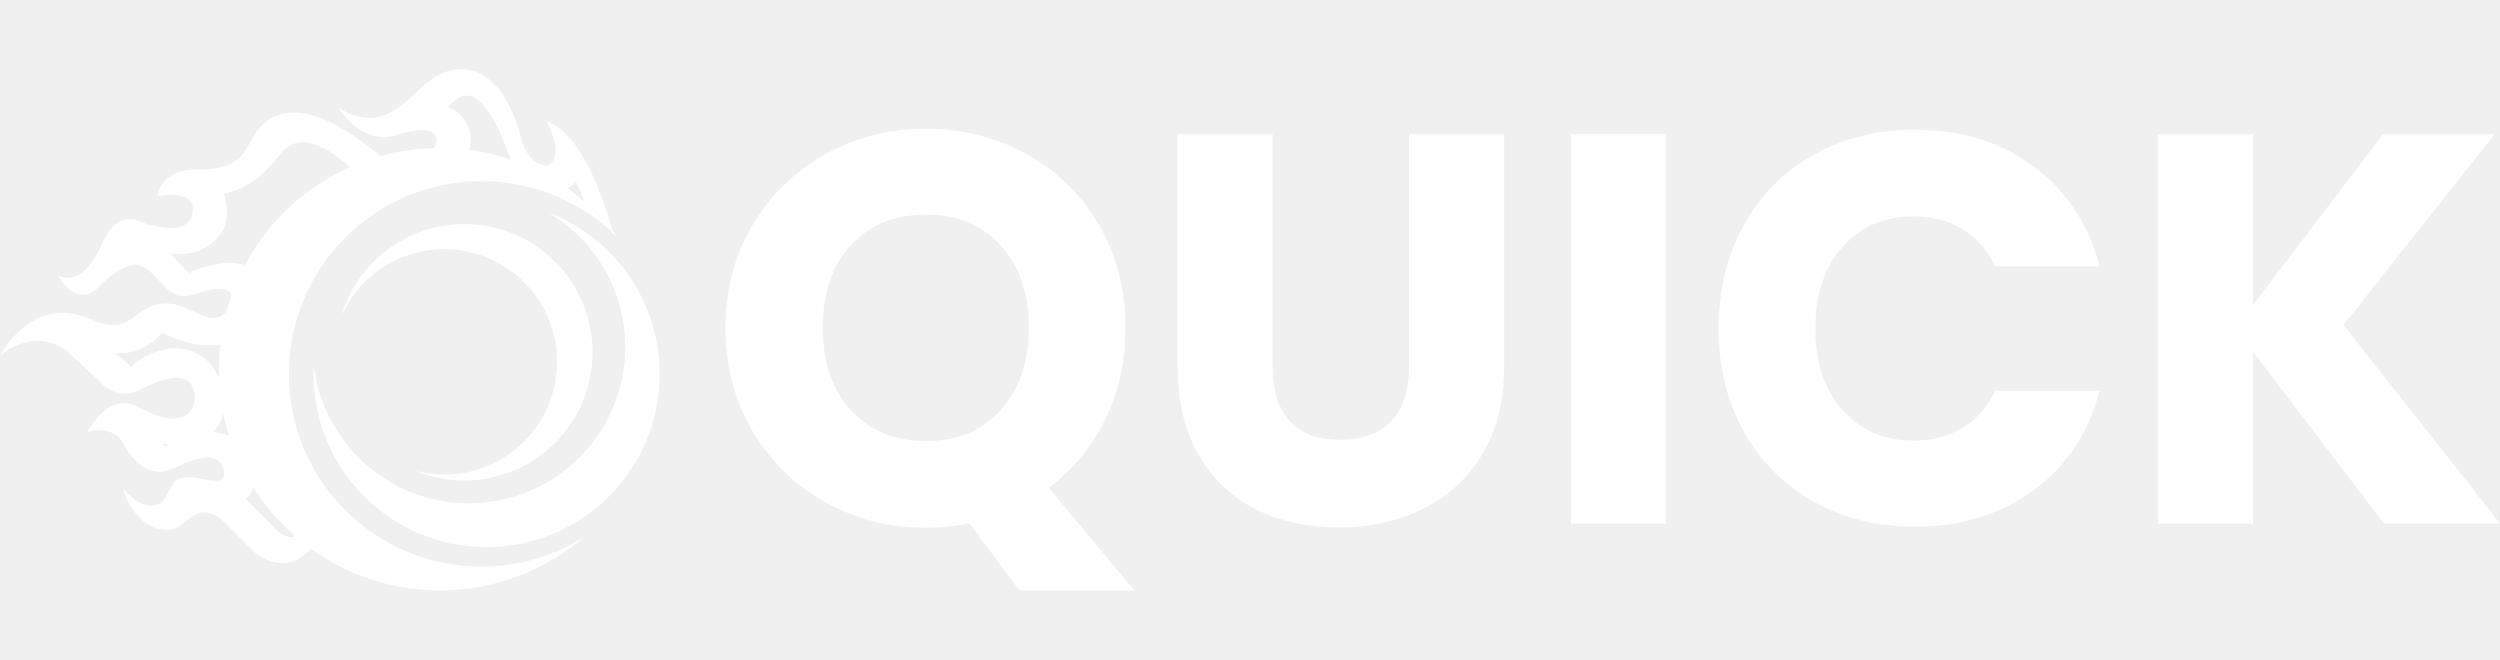
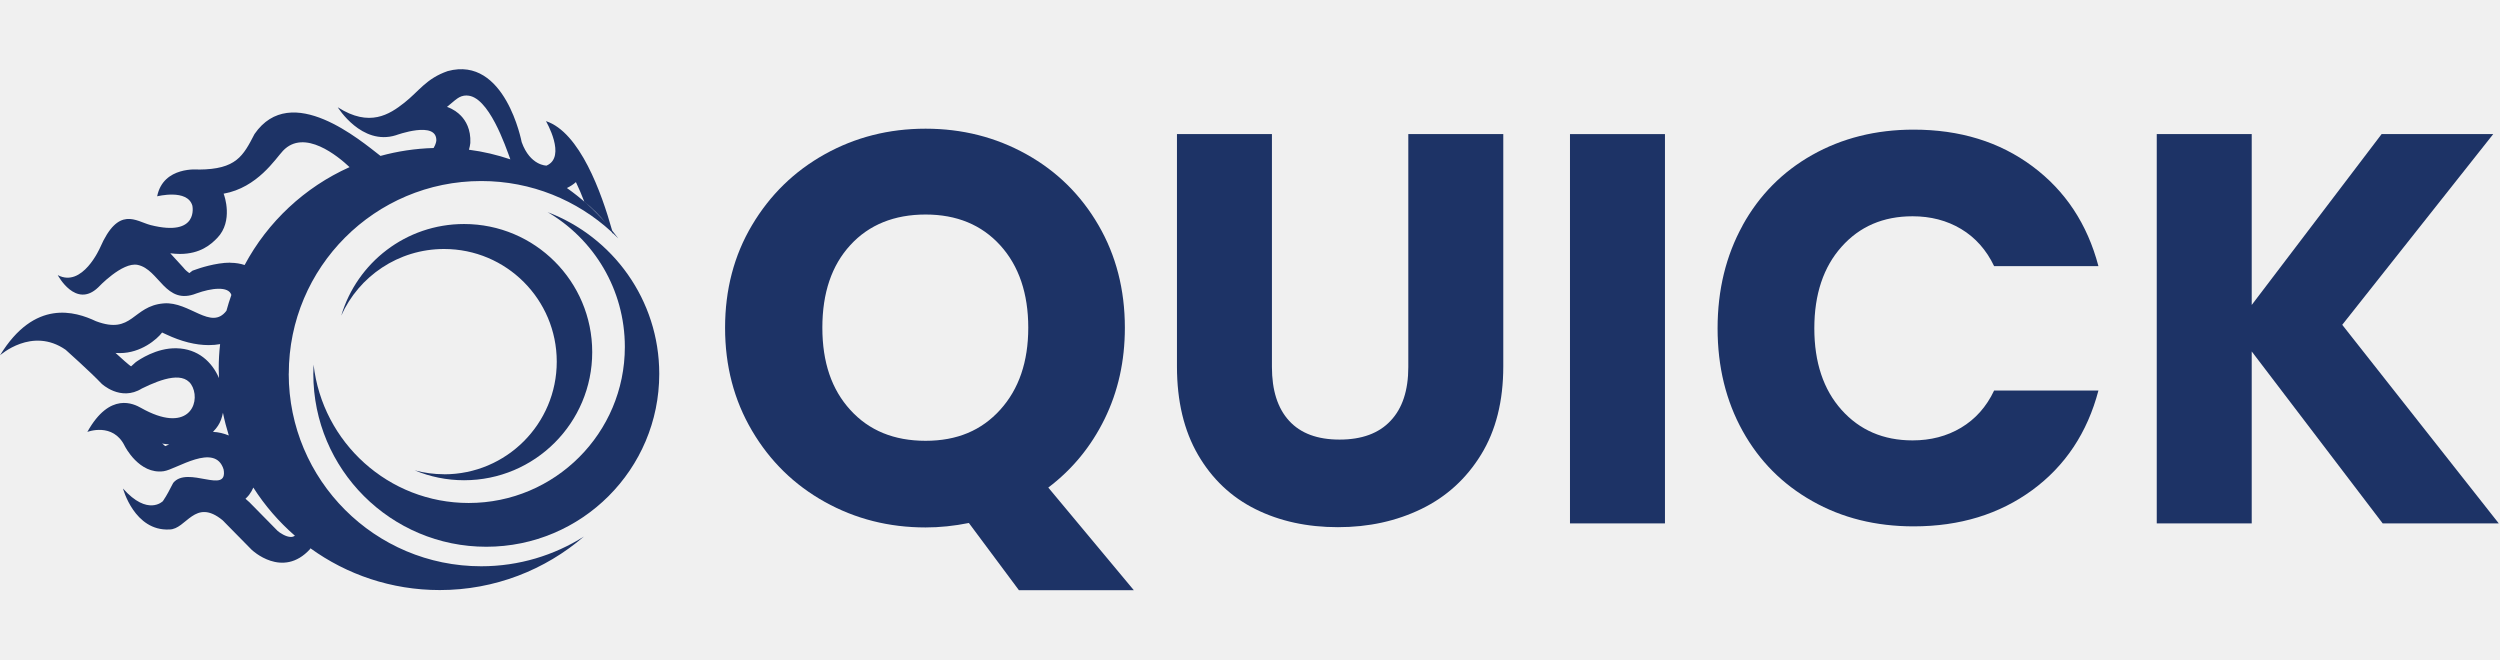
- <svg xmlns="http://www.w3.org/2000/svg" width="379" height="100" viewBox="0 0 379 100" fill="none">
-   <g clip-path="url(#clip0_670_2790)">
-     <path d="M154.537 89.499L146.964 79.329C144.727 79.78 142.531 80.006 140.397 80.006C134.836 80.006 129.746 78.714 125.108 76.131C120.47 73.547 116.797 69.959 114.067 65.325C111.338 60.691 109.983 55.504 109.983 49.722C109.983 43.94 111.338 38.752 114.067 34.16C116.797 29.567 120.47 25.979 125.108 23.395C129.746 20.812 134.836 19.52 140.397 19.52C145.958 19.52 151.048 20.812 155.686 23.395C160.324 25.979 163.956 29.567 166.624 34.16C169.292 38.752 170.626 43.94 170.626 49.722C170.626 54.766 169.6 59.379 167.548 63.562C165.495 67.745 162.643 71.21 159.01 73.957L171.98 89.519H154.557L154.537 89.499ZM128.987 62.188C131.819 65.305 135.615 66.863 140.397 66.863C145.179 66.863 148.893 65.284 151.725 62.147C154.557 59.01 155.973 54.868 155.973 49.701C155.973 44.535 154.557 40.331 151.725 37.215C148.893 34.098 145.117 32.54 140.397 32.54C135.677 32.54 131.819 34.078 128.987 37.174C126.155 40.249 124.739 44.432 124.739 49.701C124.739 54.971 126.155 59.092 128.987 62.188Z" fill="white" />
-     <path d="M192.933 20.34V55.668C192.933 59.195 193.795 61.922 195.539 63.829C197.284 65.735 199.829 66.679 203.194 66.679C206.56 66.679 209.146 65.735 210.931 63.829C212.737 61.922 213.619 59.195 213.619 55.668V20.34H228.026V55.586C228.026 60.856 226.897 65.325 224.66 68.954C222.423 72.604 219.407 75.352 215.61 77.197C211.813 79.042 207.606 79.965 202.948 79.965C198.289 79.965 194.123 79.063 190.45 77.238C186.777 75.413 183.862 72.666 181.728 68.996C179.594 65.325 178.527 60.856 178.527 55.586V20.34H192.933Z" fill="white" />
-     <path d="M252.55 20.34V79.391H238.143V20.34H252.55Z" fill="white" />
-     <path d="M264.329 34.18C266.853 29.608 270.383 26.04 274.898 23.498C279.413 20.955 284.543 19.664 290.269 19.664C297.287 19.664 303.3 21.509 308.287 25.22C313.274 28.931 316.619 33.975 318.302 40.372H302.48C301.31 37.912 299.627 36.026 297.472 34.734C295.317 33.442 292.855 32.806 290.105 32.806C285.672 32.806 282.081 34.344 279.331 37.44C276.581 40.516 275.206 44.657 275.206 49.804C275.206 54.95 276.581 59.092 279.331 62.168C282.081 65.243 285.672 66.802 290.105 66.802C292.855 66.802 295.317 66.166 297.472 64.874C299.627 63.582 301.31 61.717 302.48 59.236H318.302C316.619 65.633 313.274 70.656 308.287 74.326C303.28 77.996 297.287 79.842 290.269 79.842C284.543 79.842 279.413 78.571 274.898 76.008C270.383 73.465 266.853 69.918 264.329 65.366C261.805 60.814 260.533 55.627 260.533 49.804C260.533 43.981 261.805 38.773 264.329 34.201V34.18Z" fill="white" />
-     <path d="M361.419 79.391L341.553 53.31V79.391H327.147V20.34H341.553V46.257L361.255 20.34H378.185L355.283 49.271L379.027 79.391H361.419Z" fill="white" />
+ <svg xmlns="http://www.w3.org/2000/svg" width="675" height="178" viewBox="0 0 675 178" fill="none">
+   <g clip-path="url(#clip0_670_2772)">
+     <path d="M275.075 159.308L261.596 141.206C257.614 142.009 253.706 142.41 249.907 142.41C240.007 142.41 230.948 140.111 222.692 135.512C214.437 130.914 207.898 124.527 203.04 116.279C198.181 108.031 195.771 98.797 195.771 88.505C195.771 78.213 198.181 68.979 203.04 60.804C207.898 52.629 214.437 46.242 222.692 41.643C230.948 37.045 240.007 34.746 249.907 34.746C259.806 34.746 268.865 37.045 277.121 41.643C285.376 46.242 291.842 52.629 296.591 60.804C301.34 68.979 303.714 78.213 303.714 88.505C303.714 97.483 301.888 105.695 298.235 113.14C294.582 120.585 289.504 126.753 283.039 131.644L306.125 159.345H275.112L275.075 159.308ZM229.596 110.695C234.638 116.242 241.395 119.016 249.907 119.016C258.418 119.016 265.03 116.206 270.071 110.622C275.112 105.038 277.632 97.666 277.632 88.469C277.632 79.271 275.112 71.79 270.071 66.242C265.03 60.695 258.308 57.921 249.907 57.921C241.505 57.921 234.638 60.658 229.596 66.169C224.555 71.644 222.035 79.089 222.035 88.469C222.035 97.848 224.555 105.184 229.596 110.695Z" fill="#1D3366" />
+     <path d="M343.421 36.206V99.089C343.421 105.366 344.956 110.221 348.06 113.615C351.165 117.009 355.695 118.688 361.686 118.688C367.677 118.688 372.279 117.009 375.457 113.615C378.672 110.221 380.243 105.366 380.243 99.089V36.206H405.886V98.943C405.886 108.323 403.877 116.279 399.895 122.739C395.914 129.235 390.544 134.126 383.786 137.41C377.028 140.695 369.54 142.337 361.248 142.337C352.955 142.337 345.54 140.732 339.001 137.483C332.463 134.235 327.275 129.345 323.476 122.812C319.677 116.279 317.778 108.323 317.778 98.943V36.206H343.421Z" fill="#1D3366" />
+     <path d="M449.538 36.206V141.316H423.895V36.206H449.538Z" fill="#1D3366" />
+     <path d="M470.506 60.84C474.999 52.702 481.282 46.351 489.318 41.826C497.355 37.3 506.487 35.001 516.679 35.001C529.172 35.001 539.875 38.286 548.751 44.892C557.628 51.497 563.582 60.475 566.578 71.862H538.414C536.331 67.483 533.336 64.125 529.501 61.826C525.665 59.527 521.281 58.395 516.387 58.395C508.496 58.395 502.104 61.133 497.209 66.644C492.314 72.118 489.866 79.49 489.866 88.651C489.866 97.811 492.314 105.184 497.209 110.658C502.104 116.133 508.496 118.906 516.387 118.906C521.281 118.906 525.665 117.775 529.501 115.476C533.336 113.177 536.331 109.855 538.414 105.439H566.578C563.582 116.826 557.628 125.768 548.751 132.301C539.838 138.834 529.172 142.118 516.679 142.118C506.487 142.118 497.355 139.855 489.318 135.293C481.282 130.768 474.999 124.454 470.506 116.352C466.013 108.249 463.748 99.016 463.748 88.651C463.748 78.286 466.013 69.016 470.506 60.877V60.84Z" fill="#1D3366" />
+     <path d="M643.325 141.316L607.965 94.892V141.316H582.322V36.206H607.965V82.337L643.033 36.206H673.17L632.403 87.702L674.667 141.316H643.325Z" fill="#1D3366" />
  </g>
-   <path d="M83.052 32.17C90.071 36.279 94.781 43.889 94.781 52.618C94.781 65.696 84.172 76.295 71.093 76.295C58.924 76.295 48.905 67.116 47.565 55.307C47.545 55.767 47.525 56.237 47.525 56.707C47.525 71.196 59.274 82.935 73.763 82.935C88.251 82.935 100 71.186 100 56.707C100 45.488 92.951 35.919 83.042 32.17H83.052Z" fill="white" />
-   <path d="M67.363 71.936C65.823 71.936 64.324 71.726 62.904 71.346C65.204 72.306 67.743 72.846 70.393 72.846C81.132 72.846 89.831 64.147 89.831 53.408C89.831 42.679 81.132 33.98 70.393 33.98C61.584 33.98 54.155 39.839 51.765 47.868C54.435 41.919 60.414 37.769 67.363 37.769C76.802 37.769 84.452 45.418 84.452 54.857C84.452 64.296 76.802 71.946 67.363 71.946V71.936Z" fill="white" />
-   <path d="M43.806 56.657C43.806 40.539 56.874 27.46 73.003 27.46C80.612 27.46 87.541 30.38 92.741 35.149C92.821 35.249 92.911 35.359 92.991 35.469C92.991 35.439 92.971 35.399 92.961 35.369C93.241 35.629 93.511 35.889 93.781 36.159C93.481 35.749 93.161 35.349 92.851 34.959C91.251 29.24 87.951 20.061 82.812 18.371C82.812 18.371 85.981 23.791 82.902 25.12C82.902 25.12 80.422 25.15 79.132 21.561C79.132 21.561 76.642 8.412 67.913 10.782C64.644 11.912 63.564 13.832 61.324 15.591C59.084 17.351 56.054 19.361 51.235 16.271C51.235 16.271 54.855 22.151 60.064 20.511C60.064 20.511 66.323 18.211 66.183 21.361C66.183 21.361 66.133 21.851 65.773 22.451C62.994 22.531 60.294 22.941 57.714 23.651C54.764 21.381 44.166 12.272 38.606 20.331C36.876 23.671 35.836 25.68 30.167 25.72C30.167 25.72 24.758 25.14 23.838 29.78C23.838 29.78 28.427 28.61 29.177 31.19C29.177 31.19 30.257 36.009 22.838 34.139C20.598 33.55 17.978 31.15 15.178 37.569C15.178 37.569 12.509 43.709 8.759 41.729C8.759 41.729 11.479 46.878 14.899 43.589C14.899 43.589 18.538 39.699 20.878 40.179C24.168 40.849 25.078 46.398 29.797 44.508C32.067 43.689 34.666 43.369 35.096 44.738C34.816 45.528 34.566 46.328 34.347 47.138C32.027 50.198 28.747 45.698 24.837 46.018C20.058 46.408 20.138 50.828 14.549 48.718C11.389 47.228 5.249 45.328 0 53.898C0 53.898 4.86 49.508 9.959 53.058C9.959 53.058 13.789 56.477 15.409 58.197C15.409 58.197 18.288 60.947 21.528 58.927C24.598 57.417 28.097 56.197 29.227 58.727C30.397 61.347 28.407 65.836 21.378 61.867C20.328 61.277 16.668 59.367 13.249 65.516C13.249 65.516 17.148 64.007 18.928 67.666C18.928 67.666 21.098 72.006 24.828 71.476C26.687 71.236 32.637 67.046 33.917 71.206C34.627 75.125 28.457 70.566 26.267 73.256C25.667 74.385 25.407 74.985 24.707 76.015C24.707 76.015 22.438 78.355 18.658 74.106C18.658 74.106 20.378 80.585 25.687 80.315C28.277 80.315 29.537 75.445 33.767 78.915L38.176 83.395C38.176 83.395 42.846 87.874 47.035 83.285C47.035 83.285 47.055 83.235 47.085 83.165C52.605 87.154 59.374 89.504 66.703 89.504C75.062 89.504 82.702 86.434 88.571 81.385C84.062 84.234 78.722 85.894 72.993 85.894C56.864 85.894 43.796 72.826 43.796 56.697L43.806 56.657ZM87.361 27.63C87.811 28.56 88.231 29.56 88.621 30.57C89.941 31.66 91.011 32.73 91.781 33.7C90.061 31.76 88.121 30.02 85.991 28.52C86.491 28.28 86.961 27.98 87.361 27.62V27.63ZM70.793 14.492C74.113 14.492 76.712 22.271 77.412 24.171C75.392 23.491 73.303 22.991 71.133 22.711C71.233 22.351 71.313 22.001 71.343 21.691C71.443 19.591 70.623 18.291 69.923 17.561C69.473 17.091 68.793 16.561 67.803 16.211C69.083 15.201 69.593 14.482 70.793 14.482V14.492ZM25.078 67.676C24.957 67.606 24.788 67.446 24.598 67.236L24.797 67.316C24.797 67.316 25.527 67.406 25.657 67.416L25.067 67.676H25.078ZM26.757 52.828C23.708 52.758 21.078 54.587 20.588 54.937C20.588 54.937 19.908 55.547 19.888 55.567C19.728 55.527 18.188 54.157 17.528 53.538C17.748 53.558 17.978 53.558 18.198 53.558C21.368 53.558 23.818 51.468 24.587 50.438L25.238 50.738C27.507 51.808 29.677 52.348 31.657 52.348C32.267 52.348 32.847 52.298 33.387 52.198C33.247 53.428 33.177 54.667 33.177 55.937C33.177 56.407 33.197 56.877 33.217 57.347C32.167 54.917 30.057 52.898 26.767 52.828H26.757ZM32.307 65.506C32.637 65.176 32.887 64.846 33.067 64.576C33.427 64.037 33.677 63.357 33.817 62.607C34.057 63.776 34.357 64.936 34.706 66.056C33.957 65.746 33.157 65.546 32.287 65.506H32.307ZM34.937 39.839C32.697 39.839 30.087 40.739 29.797 40.849L29.197 41.059L28.717 41.429C28.517 41.299 28.127 40.969 27.947 40.749L27.797 40.569L25.827 38.419C26.337 38.479 26.827 38.519 27.287 38.519C30.367 38.519 31.997 37.099 32.987 36.059C35.386 33.54 34.057 29.68 33.917 29.38C39.056 28.46 41.776 24.09 42.926 22.871C46.165 19.461 51.285 23.71 53.025 25.35C46.215 28.4 40.606 33.65 37.106 40.199C36.496 39.999 35.786 39.859 34.937 39.859V39.839ZM44.106 81.445C43.376 81.445 42.446 80.825 42.116 80.535L37.826 76.175C37.626 75.995 37.436 75.815 37.236 75.655C37.426 75.475 37.606 75.285 37.776 75.075C38.056 74.705 38.266 74.335 38.426 73.956C40.166 76.685 42.296 79.145 44.736 81.265C44.426 81.445 44.216 81.455 44.106 81.455V81.445Z" fill="white" />
+   <path d="M147.832 57.262C160.326 64.577 168.709 78.122 168.709 93.659C168.709 116.94 149.825 135.806 126.545 135.806C104.885 135.806 87.051 119.467 84.666 98.447C84.631 99.266 84.595 100.102 84.595 100.939C84.595 126.729 105.508 147.624 131.298 147.624C157.087 147.624 178 126.711 178 100.939C178 80.969 165.452 63.937 147.814 57.262H147.832Z" fill="#1D3366" />
+   <path d="M119.907 128.046C117.166 128.046 114.496 127.672 111.969 126.996C116.062 128.704 120.583 129.665 125.3 129.665C144.415 129.665 159.899 114.181 159.899 95.066C159.899 75.968 144.415 60.484 125.3 60.484C109.619 60.484 96.395 70.913 92.141 85.205C96.894 74.615 107.537 67.229 119.907 67.229C136.708 67.229 150.324 80.845 150.324 97.646C150.324 114.448 136.708 128.063 119.907 128.063V128.046Z" fill="#1D3366" />
+   <path d="M77.974 100.85C77.974 72.159 101.236 48.879 129.945 48.879C143.489 48.879 155.823 54.076 165.079 62.566C165.221 62.744 165.381 62.94 165.523 63.136C165.523 63.082 165.488 63.011 165.47 62.958C165.968 63.42 166.449 63.883 166.93 64.364C166.396 63.634 165.826 62.922 165.274 62.228C162.427 52.047 156.553 35.709 147.405 32.701C147.405 32.701 153.047 42.347 147.565 44.714C147.565 44.714 143.151 44.768 140.855 38.378C140.855 38.378 136.423 14.974 120.886 19.192C115.066 21.203 113.143 24.62 109.157 27.753C105.17 30.885 99.777 34.463 91.198 28.963C91.198 28.963 97.641 39.428 106.914 36.509C106.914 36.509 118.056 32.416 117.806 38.022C117.806 38.022 117.717 38.894 117.077 39.962C112.129 40.105 107.323 40.834 102.731 42.098C97.481 38.058 78.615 21.844 68.719 36.189C65.64 42.134 63.789 45.711 53.697 45.782C53.697 45.782 44.068 44.75 42.431 53.008C42.431 53.008 50.6 50.926 51.935 55.518C51.935 55.518 53.857 64.097 40.651 60.768C36.664 59.718 32.001 55.447 27.018 66.873C27.018 66.873 22.266 77.801 15.591 74.277C15.591 74.277 20.432 83.443 26.519 77.588C26.519 77.588 32.998 70.664 37.163 71.519C43.018 72.711 44.638 82.589 53.039 79.225C57.079 77.766 61.706 77.196 62.472 79.635C61.973 81.041 61.529 82.464 61.137 83.906C57.008 89.352 51.17 81.343 44.211 81.913C35.703 82.607 35.846 90.474 25.896 86.718C20.272 84.066 9.344 80.685 0 95.938C0 95.938 8.65 88.124 17.727 94.443C17.727 94.443 24.544 100.53 27.427 103.591C27.427 103.591 32.553 108.485 38.32 104.89C43.784 102.203 50.013 100.031 52.024 104.534C54.107 109.197 50.565 117.189 38.053 110.123C36.184 109.073 29.67 105.673 23.583 116.619C23.583 116.619 30.524 113.932 33.692 120.446C33.692 120.446 37.554 128.17 44.193 127.227C47.504 126.8 58.093 119.342 60.372 126.746C61.635 133.723 50.654 125.607 46.756 130.395C45.688 132.406 45.225 133.474 43.979 135.307C43.979 135.307 39.939 139.472 33.212 131.908C33.212 131.908 36.273 143.441 45.724 142.961C50.333 142.961 52.576 134.293 60.105 140.469L67.954 148.442C67.954 148.442 76.265 156.416 83.723 148.247C83.723 148.247 83.758 148.158 83.812 148.033C93.636 155.135 105.686 159.317 118.732 159.317C133.611 159.317 147.209 153.853 157.657 144.865C149.63 149.938 140.125 152.892 129.927 152.892C101.219 152.892 77.956 129.63 77.956 100.921L77.974 100.85ZM155.503 49.182C156.304 50.837 157.052 52.617 157.746 54.414C160.095 56.354 161.999 58.259 163.37 59.985C160.309 56.532 156.856 53.435 153.065 50.766C153.955 50.339 154.791 49.805 155.503 49.164V49.182ZM126.011 25.795C131.92 25.795 136.548 39.642 137.794 43.024C134.199 41.813 130.479 40.923 126.617 40.425C126.795 39.784 126.937 39.161 126.99 38.61C127.168 34.872 125.709 32.558 124.463 31.259C123.662 30.422 122.452 29.479 120.69 28.856C122.968 27.059 123.876 25.777 126.011 25.777V25.795ZM44.638 120.464C44.424 120.339 44.122 120.054 43.784 119.681L44.14 119.823C44.14 119.823 45.439 119.983 45.67 120.001L44.62 120.464H44.638ZM47.628 94.033C42.2 93.909 37.519 97.166 36.647 97.789C36.647 97.789 35.436 98.874 35.401 98.91C35.116 98.839 32.375 96.4 31.2 95.297C31.592 95.333 32.001 95.333 32.393 95.333C38.035 95.333 42.395 91.613 43.766 89.779L44.923 90.313C48.963 92.218 52.825 93.179 56.349 93.179C57.435 93.179 58.467 93.09 59.428 92.912C59.179 95.101 59.054 97.308 59.054 99.569C59.054 100.405 59.09 101.242 59.126 102.078C57.257 97.753 53.502 94.158 47.646 94.033H47.628ZM57.506 116.601C58.093 116.014 58.538 115.427 58.859 114.946C59.499 113.985 59.944 112.775 60.194 111.44C60.621 113.522 61.155 115.587 61.778 117.58C60.443 117.029 59.019 116.673 57.471 116.601H57.506ZM62.187 70.913C58.2 70.913 53.555 72.515 53.039 72.711L51.971 73.085L51.117 73.743C50.761 73.512 50.066 72.925 49.746 72.533L49.479 72.213L45.973 68.386C46.88 68.493 47.753 68.564 48.571 68.564C54.053 68.564 56.954 66.037 58.716 64.186C62.988 59.7 60.621 52.83 60.372 52.296C69.52 50.659 74.361 42.881 76.408 40.71C82.174 34.641 91.287 42.205 94.384 45.124C82.263 50.552 72.279 59.896 66.049 71.554C64.963 71.198 63.7 70.949 62.187 70.949V70.913ZM78.508 144.972C77.209 144.972 75.553 143.868 74.966 143.352L67.331 135.592C66.975 135.272 66.637 134.951 66.281 134.667C66.619 134.346 66.939 134.008 67.242 133.634C67.74 132.976 68.114 132.317 68.399 131.641C71.496 136.5 75.287 140.878 79.629 144.651C79.078 144.972 78.704 144.99 78.508 144.99V144.972Z" fill="#1D3366" />
  <defs>
-     <clipPath id="clip0_670_2790">
-       <rect width="269.002" height="70.001" fill="white" transform="translate(110.004 19.4995)" />
+     <clipPath id="clip0_670_2772">
+       <rect width="478.824" height="124.601" fill="white" transform="translate(195.807 34.709)" />
    </clipPath>
  </defs>
</svg>
